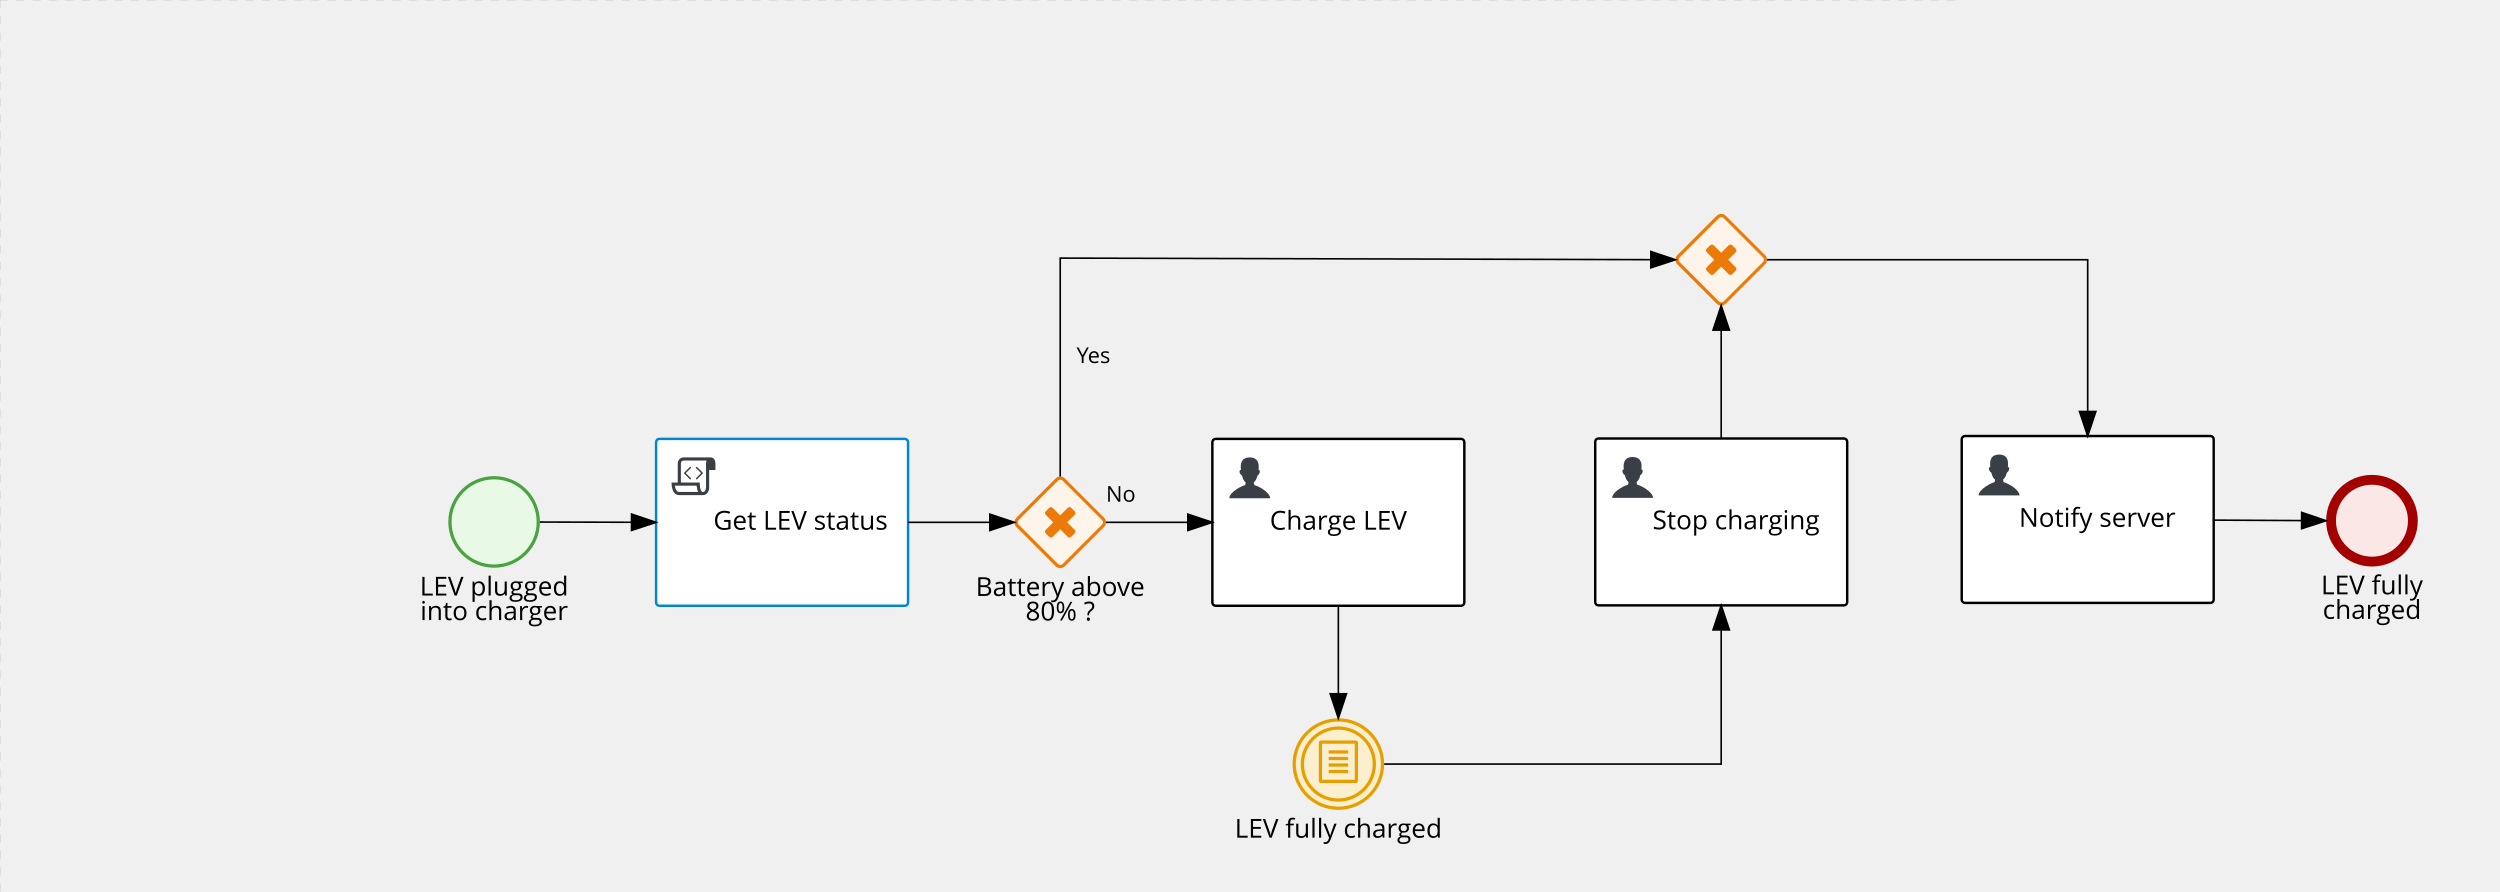
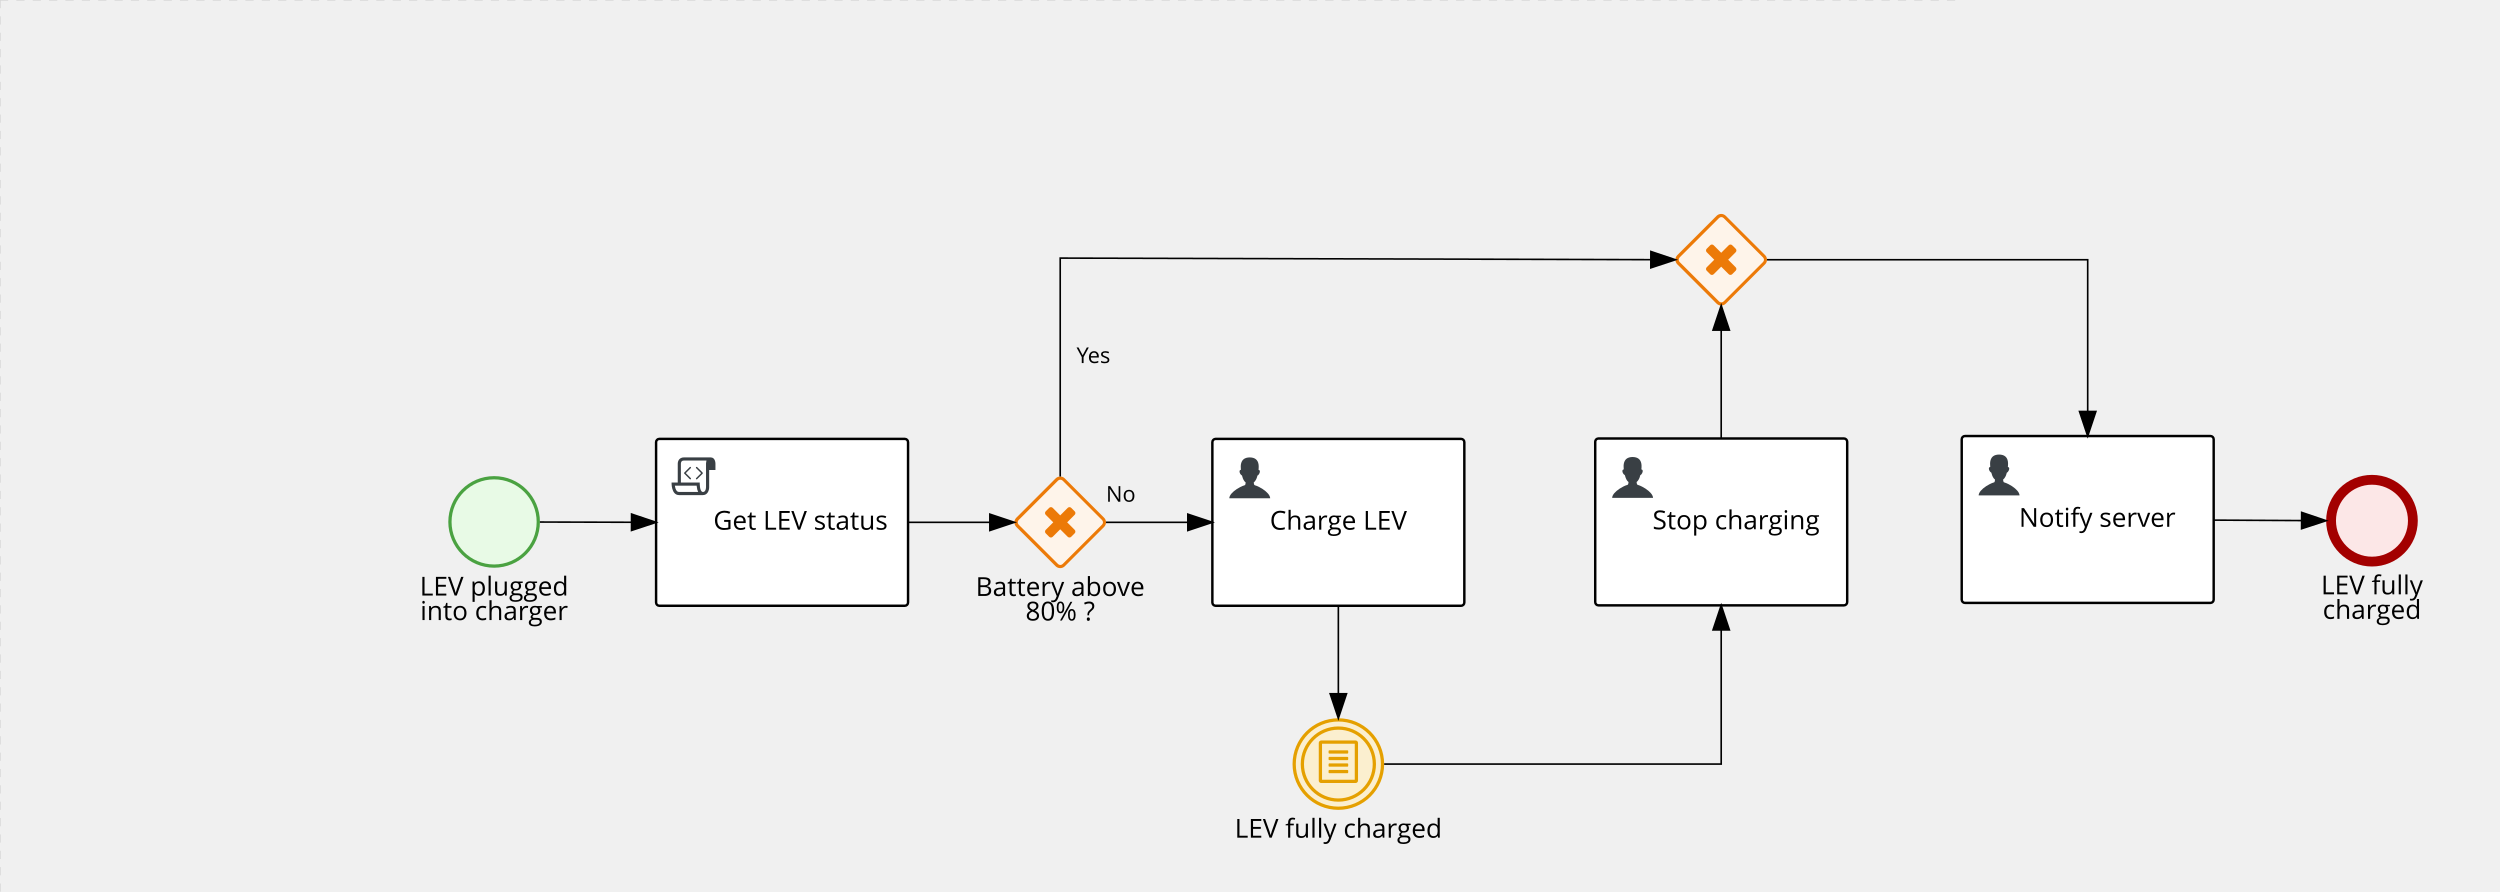
<svg xmlns="http://www.w3.org/2000/svg" version="1.1" width="1528" height="545" viewBox="0 0 1528 545">
  <defs />
  <g transform="matrix(1,0,0,1,0,0)">
    <g>
      <g>
        <g>
          <path fill="none" stroke="#d3d3d3" paint-order="fill stroke markers" d=" M 0 0 L 1200 0" stroke-miterlimit="10" stroke-opacity="0.8" stroke-dasharray="5" />
        </g>
        <g>
          <path fill="none" stroke="#d3d3d3" paint-order="fill stroke markers" d=" M 0 0 L 0 800" stroke-miterlimit="10" stroke-opacity="0.8" stroke-dasharray="5" />
        </g>
      </g>
      <g id="_4B5C4515-BD2F-43A4-8A5E-1904B69EF2A3" bpmn2nodeid="_4B5C4515-BD2F-43A4-8A5E-1904B69EF2A3" transform="matrix(1,0,0,1,620,291.25)">
        <g>
          <path fill="none" stroke="none" />
        </g>
        <g transform="matrix(0.125,0,0,0.125,0,0)">
          <g transform="matrix(1,0,0,1,0,0)">
            <path fill="#fef4ea" stroke="none" id="_4B5C4515-BD2F-43A4-8A5E-1904B69EF2A3?shapeType=BACKGROUND" paint-order="stroke fill markers" d=" M 0 0 M 224.4 4.3 C 216.4 4.3 208.4 7.3 202.3 13.4 L 13.5 202.2 C 1.3 214.4 1.3 234.2 13.5 246.4 L 202.2 435.1 C 208.3 441.2 216.4 444.2 224.3 444.2 C 232.2 444.2 240.3 441.2 246.4 435.1 L 435.1 246.4 C 447.3 234.2 447.3 214.4 435.1 202.2 L 246.5 13.4 C 240.4 7.3 232.4 4.3 224.4 4.3 L 224.4 4.3 Z" />
          </g>
          <g>
            <g transform="matrix(1,0,0,1,0,0)">
              <g transform="matrix(1,0,0,1,0,0)">
                <path fill="#ec7a08" stroke="none" id="_4B5C4515-BD2F-43A4-8A5E-1904B69EF2A3?shapeType=BORDER&amp;renderType=FILL" paint-order="stroke fill markers" d=" M 0 0 M 20.8 212.7 L 213.3 20.2 C 219.6 13.9 229.7 13.9 235.9 20.2 L 428.4 212.7 C 434.7 219 434.7 229.1 428.4 235.3 L 235.9 427.8 C 229.6 434.1 219.5 434.1 213.3 427.8 L 20.8 235.3 C 14.5 229.1 14.5 218.9 20.8 212.7 L 20.8 212.7 Z M 0 0 M 0 224 C 0 232.1 3.1 240.3 9.3 246.5 L 201.5 438.7 C 213.9 451.1 234.1 451.1 246.5 438.7 L 438.7 246.5 C 444.9 240.3 448 232.1 448 224 C 448 215.9 444.9 207.7 438.7 201.5 L 246.5 9.3 C 234.1 -3.1 213.9 -3.1 201.5 9.3 L 9.3 201.5 C 3.1 207.7 0 215.9 0 224 L 0 224 Z" />
              </g>
            </g>
          </g>
          <g>
            <g transform="matrix(1,0,0,1,0,0)">
              <g transform="matrix(1,0,0,1,0,0)">
                <path fill="#ec7a08" stroke="none" id="_4B5C4515-BD2F-43A4-8A5E-1904B69EF2A3undefined" paint-order="stroke fill markers" d=" M 0 0 M 298.2 269.2 C 298.2 272.6 297.1 275.3 294.7 277.7 L 277.7 294.7 C 275.3 297.1 272.6 298.2 269.2 298.2 C 265.8 298.2 263.1 297.1 260.7 294.7 L 224 258 L 187.2 294.8 C 184.8 297.2 182.1 298.3 178.7 298.3 C 175.3 298.3 172.6 297.2 170.2 294.8 L 153.2 277.8 C 150.8 275.4 149.7 272.7 149.7 269.3 C 149.7 265.9 150.8 263.2 153.2 260.8 L 190 224 L 153.2 187.2 C 150.8 184.8 149.7 182 149.7 178.7 C 149.7 175.3 150.8 172.5 153.2 170.2 L 170.2 153.2 C 172.6 150.8 175.3 149.7 178.7 149.7 C 182.1 149.7 184.8 150.8 187.2 153.2 L 224 190 L 260.8 153.2 C 263.2 150.8 265.9 149.7 269.3 149.7 C 272.7 149.7 275.4 150.8 277.8 153.2 L 294.8 170.2 C 297.2 172.5 298.3 175.3 298.3 178.7 C 298.3 182 297.2 184.8 294.8 187.2 L 258 224 L 294.8 260.8 C 297.1 263.1 298.2 265.9 298.2 269.2 Z" />
              </g>
            </g>
          </g>
        </g>
        <g transform="matrix(1,0,0,1,-25.74219,61)">
          <text fill="#000000" stroke="none" font-family="Open Sans" font-size="12pt" font-style="normal" font-weight="normal" text-decoration="normal" x="53.742" y="12" text-anchor="middle" dominant-baseline="alphabetic">Battery above </text>
          <text fill="#000000" stroke="none" font-family="Open Sans" font-size="12pt" font-style="normal" font-weight="normal" text-decoration="normal" x="53.742" y="27" text-anchor="middle" dominant-baseline="alphabetic">        80% ?        </text>
        </g>
      </g>
      <g id="_B5CCC057-EF30-4952-B1A7-DE82EDC33570" bpmn2nodeid="_B5CCC057-EF30-4952-B1A7-DE82EDC33570" transform="matrix(1,0,0,1,274,291)">
        <g>
          <path fill="none" stroke="none" />
        </g>
        <g transform="matrix(0.125,0,0,0.125,0,0)">
          <g transform="matrix(1,0,0,1,0,0)">
            <path fill="#e8fae6" stroke="none" id="_B5CCC057-EF30-4952-B1A7-DE82EDC33570?shapeType=BACKGROUND" paint-order="stroke fill markers" d=" M 0 0 M 444 224 C 444 263.9 434.2 300.8 414.4 334.5 C 394.7 368.2 368 394.9 334.4 414.5 C 300.8 434.1 263.9 444 224 444 C 184.1 444 147.2 434.2 113.5 414.4 C 79.8 394.7 53.1 368 33.5 334.4 C 13.9 300.8 4 263.9 4 224 C 4 184.1 13.8 147.2 33.6 113.5 C 53.4 79.8 80.1 53.1 113.6 33.5 C 147.1 13.9 184.1 4 224 4 C 263.9 4 300.8 13.8 334.5 33.6 C 368.2 53.4 394.9 80.1 414.5 113.6 C 434.1 147.1 444 184.1 444 224 Z" />
          </g>
          <g>
            <g transform="matrix(1,0,0,1,0,0)">
              <g transform="matrix(1,0,0,1,0,0)">
                <path fill="#4aa241" stroke="none" id="_B5CCC057-EF30-4952-B1A7-DE82EDC33570?shapeType=BORDER&amp;renderType=FILL" paint-order="stroke fill markers" d=" M 0 0 M 224 0 C 100.3 0 0 100.3 0 224 C 0 347.7 100.3 448 224 448 C 347.7 448 448 347.7 448 224 C 448 100.3 347.7 0 224 0 Z M 0 0 M 224 432 C 109.1 432 16 338.9 16 224 C 16 109.1 109.1 16 224 16 C 338.9 16 432 109.1 432 224 C 432 338.9 338.9 432 224 432 Z" />
              </g>
            </g>
          </g>
        </g>
        <g transform="matrix(1,0,0,1,-19.51172,61)">
          <text fill="#000000" stroke="none" font-family="Open Sans" font-size="12pt" font-style="normal" font-weight="normal" text-decoration="normal" x="47.512" y="12" text-anchor="middle" dominant-baseline="alphabetic">LEV plugged </text>
          <text fill="#000000" stroke="none" font-family="Open Sans" font-size="12pt" font-style="normal" font-weight="normal" text-decoration="normal" x="47.512" y="27" text-anchor="middle" dominant-baseline="alphabetic">into charger </text>
        </g>
      </g>
      <g id="_08F3C379-D075-4F62-9CAC-3A40F6E01151" bpmn2nodeid="_08F3C379-D075-4F62-9CAC-3A40F6E01151" transform="matrix(1,0,0,1,1024,130.75)">
        <g>
          <path fill="none" stroke="none" />
        </g>
        <g transform="matrix(0.125,0,0,0.125,0,0)">
          <g transform="matrix(1,0,0,1,0,0)">
            <path fill="#fef4ea" stroke="none" id="_08F3C379-D075-4F62-9CAC-3A40F6E01151?shapeType=BACKGROUND" paint-order="stroke fill markers" d=" M 0 0 M 224.4 4.3 C 216.4 4.3 208.4 7.3 202.3 13.4 L 13.5 202.2 C 1.3 214.4 1.3 234.2 13.5 246.4 L 202.2 435.1 C 208.3 441.2 216.4 444.2 224.3 444.2 C 232.2 444.2 240.3 441.2 246.4 435.1 L 435.1 246.4 C 447.3 234.2 447.3 214.4 435.1 202.2 L 246.5 13.4 C 240.4 7.3 232.4 4.3 224.4 4.3 L 224.4 4.3 Z" />
          </g>
          <g>
            <g transform="matrix(1,0,0,1,0,0)">
              <g transform="matrix(1,0,0,1,0,0)">
                <path fill="#ec7a08" stroke="none" id="_08F3C379-D075-4F62-9CAC-3A40F6E01151?shapeType=BORDER&amp;renderType=FILL" paint-order="stroke fill markers" d=" M 0 0 M 20.8 212.7 L 213.3 20.2 C 219.6 13.9 229.7 13.9 235.9 20.2 L 428.4 212.7 C 434.7 219 434.7 229.1 428.4 235.3 L 235.9 427.8 C 229.6 434.1 219.5 434.1 213.3 427.8 L 20.8 235.3 C 14.5 229.1 14.5 218.9 20.8 212.7 L 20.8 212.7 Z M 0 0 M 0 224 C 0 232.1 3.1 240.3 9.3 246.5 L 201.5 438.7 C 213.9 451.1 234.1 451.1 246.5 438.7 L 438.7 246.5 C 444.9 240.3 448 232.1 448 224 C 448 215.9 444.9 207.7 438.7 201.5 L 246.5 9.3 C 234.1 -3.1 213.9 -3.1 201.5 9.3 L 9.3 201.5 C 3.1 207.7 0 215.9 0 224 L 0 224 Z" />
              </g>
            </g>
          </g>
          <g>
            <g transform="matrix(1,0,0,1,0,0)">
              <g transform="matrix(1,0,0,1,0,0)">
                <path fill="#ec7a08" stroke="none" id="_08F3C379-D075-4F62-9CAC-3A40F6E01151undefined" paint-order="stroke fill markers" d=" M 0 0 M 298.2 269.2 C 298.2 272.6 297.1 275.3 294.7 277.7 L 277.7 294.7 C 275.3 297.1 272.6 298.2 269.2 298.2 C 265.8 298.2 263.1 297.1 260.7 294.7 L 224 258 L 187.2 294.8 C 184.8 297.2 182.1 298.3 178.7 298.3 C 175.3 298.3 172.6 297.2 170.2 294.8 L 153.2 277.8 C 150.8 275.4 149.7 272.7 149.7 269.3 C 149.7 265.9 150.8 263.2 153.2 260.8 L 190 224 L 153.2 187.2 C 150.8 184.8 149.7 182 149.7 178.7 C 149.7 175.3 150.8 172.5 153.2 170.2 L 170.2 153.2 C 172.6 150.8 175.3 149.7 178.7 149.7 C 182.1 149.7 184.8 150.8 187.2 153.2 L 224 190 L 260.8 153.2 C 263.2 150.8 265.9 149.7 269.3 149.7 C 272.7 149.7 275.4 150.8 277.8 153.2 L 294.8 170.2 C 297.2 172.5 298.3 175.3 298.3 178.7 C 298.3 182 297.2 184.8 294.8 187.2 L 258 224 L 294.8 260.8 C 297.1 263.1 298.2 265.9 298.2 269.2 Z" />
              </g>
            </g>
          </g>
        </g>
        <g transform="matrix(1,0,0,1,28,61)" />
      </g>
      <g id="_71F5C260-E4D3-4746-9C67-C481BD1EAB73" bpmn2nodeid="_71F5C260-E4D3-4746-9C67-C481BD1EAB73" transform="matrix(1,0,0,1,790,439)">
        <g>
          <path fill="none" stroke="none" />
        </g>
        <g transform="matrix(0.125,0,0,0.125,0,0)">
          <g transform="matrix(1,0,0,1,0,0)">
            <path fill="#fbefcf" stroke="none" id="_71F5C260-E4D3-4746-9C67-C481BD1EAB73?shapeType=BACKGROUND" paint-order="stroke fill markers" d=" M 0 0 M 444 224 C 444 263.9 434.2 300.8 414.4 334.5 C 394.7 368.2 368 394.9 334.4 414.5 C 300.8 434.1 263.9 444 224 444 C 184.1 444 147.2 434.2 113.5 414.4 C 79.8 394.7 53.1 368 33.5 334.4 C 13.9 300.8 4 263.9 4 224 C 4 184.1 13.8 147.2 33.6 113.5 C 53.4 79.8 80.1 53.1 113.6 33.5 C 147.1 13.9 184.1 4 224 4 C 263.9 4 300.8 13.8 334.5 33.6 C 368.2 53.4 394.9 80.1 414.5 113.6 C 434.1 147.1 444 184.1 444 224 Z" />
          </g>
          <g>
            <g transform="matrix(1,0,0,1,0,0)">
              <g transform="matrix(1,0,0,1,0,0)">
                <path fill="#e5a000" stroke="none" id="_71F5C260-E4D3-4746-9C67-C481BD1EAB73?shapeType=BORDER&amp;renderType=FILL" paint-order="stroke fill markers" d=" M 0 0 M 224 408 C 122.5 408 40 325.5 40 224 C 40 122.5 122.5 40 224 40 C 325.5 40 408 122.5 408 224 C 408 325.5 325.5 408 224 408 Z M 0 0 M 224 56 C 131.4 56 56 131.4 56 224 C 56 316.6 131.4 392 224 392 C 316.6 392 392 316.6 392 224 C 392 131.4 316.6 56 224 56 Z M 0 0 M 224 16 C 252.1 16 279.3 21.5 305 32.3 C 329.8 42.8 352 57.8 371.1 76.9 C 390.2 96 405.2 118.3 415.7 143 C 426.5 168.6 432 195.9 432 224 C 432 252.1 426.5 279.3 415.7 305 C 405.2 329.8 390.2 352 371.1 371.1 C 352 390.2 329.7 405.2 305 415.7 C 279.4 426.5 252.1 432 224 432 C 195.9 432 168.7 426.5 143 415.7 C 118.2 405.2 96 390.2 76.9 371.1 C 57.8 352 42.8 329.7 32.3 305 C 21.5 279.3 16 252.1 16 224 C 16 195.9 21.5 168.7 32.3 143 C 42.8 118.2 57.8 96 76.9 76.9 C 96 57.8 118.3 42.8 143 32.3 C 168.7 21.5 195.9 16 224 16 M 224 0 C 100.3 0 0 100.3 0 224 C 0 347.7 100.3 448 224 448 C 347.7 448 448 347.7 448 224 C 448 100.3 347.7 0 224 0 L 224 0 Z" />
              </g>
            </g>
          </g>
          <g>
            <g transform="matrix(1,0,0,1,0,0)">
              <g transform="matrix(1,0,0,1,0,0)">
                <path fill="#e5a000" stroke="none" id="_71F5C260-E4D3-4746-9C67-C481BD1EAB73undefined" paint-order="stroke fill markers" d=" M 0 0 M 320.2 304.7 C 320.2 308 319.1 310.8 316.7 313.2 C 314.3 315.5 311.6 316.7 308.2 316.7 L 140.2 316.7 C 136.8 316.7 134 315.5 131.7 313.2 C 129.3 310.8 128.2 308 128.2 304.7 L 128.2 120.7 C 128.2 117.4 129.3 114.5 131.7 112.2 C 134 109.9 136.8 108.7 140.2 108.7 L 308.2 108.7 C 311.6 108.7 314.3 109.9 316.7 112.2 C 319.1 114.5 320.2 117.4 320.2 120.7 L 320.2 304.7 Z M 0 0 M 304.2 300.7 L 304.2 124.7 L 144.2 124.7 L 144.2 300.7 L 304.2 300.7 Z M 0 0 M 176.2 192.7 C 176.2 191.5 176.6 190.6 177.3 189.8 C 178 189 179 188.7 180.2 188.7 L 268.2 188.7 C 269.3 188.7 270.3 189.1 271.1 189.8 C 271.9 190.5 272.2 191.5 272.2 192.7 L 272.2 200.7 C 272.2 201.9 271.8 202.8 271.1 203.6 C 270.4 204.4 269.4 204.7 268.2 204.7 L 180.2 204.7 C 179 204.7 178.1 204.3 177.3 203.6 C 176.5 202.9 176.2 201.9 176.2 200.7 L 176.2 192.7 Z M 0 0 M 176.2 160.7 C 176.2 159.5 176.6 158.6 177.3 157.8 C 178 157 179 156.7 180.2 156.7 L 268.2 156.7 C 269.3 156.7 270.3 157.1 271.1 157.8 C 271.9 158.5 272.2 159.5 272.2 160.7 L 272.2 168.7 C 272.2 169.9 271.8 170.8 271.1 171.6 C 270.4 172.4 269.4 172.7 268.2 172.7 L 180.2 172.7 C 179 172.7 178.1 172.3 177.3 171.6 C 176.5 170.9 176.2 169.9 176.2 168.7 L 176.2 160.7 Z M 0 0 M 268.2 220.7 C 269.3 220.7 270.3 221.1 271.1 221.8 C 271.9 222.5 272.2 223.5 272.2 224.7 L 272.2 232.7 C 272.2 233.9 271.8 234.8 271.1 235.6 C 270.4 236.4 269.4 236.7 268.2 236.7 L 180.2 236.7 C 179 236.7 178.1 236.3 177.3 235.6 C 176.5 234.9 176.2 233.9 176.2 232.7 L 176.2 224.7 C 176.2 223.5 176.6 222.6 177.3 221.8 C 178 221 179 220.7 180.2 220.7 L 268.2 220.7 Z M 0 0 M 268.2 252.7 C 269.3 252.7 270.3 253.1 271.1 253.8 C 271.9 254.5 272.2 255.5 272.2 256.7 L 272.2 264.7 C 272.2 265.8 271.8 266.8 271.1 267.6 C 270.4 268.4 269.4 268.7 268.2 268.7 L 180.2 268.7 C 179 268.7 178.1 268.3 177.3 267.6 C 176.5 266.9 176.2 265.9 176.2 264.7 L 176.2 256.7 C 176.2 255.5 176.6 254.6 177.3 253.8 C 178 253 179 252.7 180.2 252.7 L 268.2 252.7 Z" />
              </g>
            </g>
          </g>
        </g>
        <g transform="matrix(1,0,0,1,-35.34766,61)">
          <text fill="#000000" stroke="none" font-family="Open Sans" font-size="12pt" font-style="normal" font-weight="normal" text-decoration="normal" x="63.348" y="12" text-anchor="middle" dominant-baseline="alphabetic">LEV fully charged</text>
        </g>
      </g>
      <g id="_267D009A-15D0-4B9D-A7A2-544B05562087" bpmn2nodeid="_267D009A-15D0-4B9D-A7A2-544B05562087" transform="matrix(1,0,0,1,1421.75,290.25)">
        <g>
          <path fill="none" stroke="none" />
        </g>
        <g transform="matrix(0.125,0,0,0.125,0,0)">
          <g transform="matrix(1,0,0,1,0,0)">
            <path fill="#fce7e7" stroke="none" id="_267D009A-15D0-4B9D-A7A2-544B05562087?shapeType=BACKGROUND" paint-order="stroke fill markers" d=" M 0 0 M 444 224 C 444 263.9 434.2 300.8 414.4 334.5 C 394.7 368.2 368 394.9 334.4 414.5 C 300.8 434.1 263.9 444 224 444 C 184.1 444 147.2 434.2 113.5 414.4 C 79.8 394.7 53.1 368 33.5 334.4 C 13.9 300.8 4 263.9 4 224 C 4 184.1 13.8 147.2 33.6 113.5 C 53.4 79.8 80.1 53.1 113.6 33.5 C 147.1 13.9 184.1 4 224 4 C 263.9 4 300.8 13.8 334.5 33.6 C 368.2 53.4 394.9 80.1 414.5 113.6 C 434.1 147.1 444 184.1 444 224 Z" />
          </g>
          <g>
            <g transform="matrix(1,0,0,1,0,0)">
              <g transform="matrix(1,0,0,1,0,0)">
                <path fill="#a30000" stroke="none" id="_267D009A-15D0-4B9D-A7A2-544B05562087?shapeType=BORDER&amp;renderType=FILL" paint-order="stroke fill markers" d=" M 0 0 M 224 0 C 100.3 0 0 100.3 0 224 C 0 347.7 100.3 448 224 448 C 347.7 448 448 347.7 448 224 C 448 100.3 347.7 0 224 0 Z M 0 0 M 224 400 C 126.8 400 48 321.2 48 224 C 48 126.8 126.8 48 224 48 C 321.2 48 400 126.8 400 224 C 400 321.2 321.2 400 224 400 Z" />
              </g>
            </g>
          </g>
        </g>
        <g transform="matrix(1,0,0,1,-5.21875,61)">
          <text fill="#000000" stroke="none" font-family="Open Sans" font-size="12pt" font-style="normal" font-weight="normal" text-decoration="normal" x="33.219" y="12" text-anchor="middle" dominant-baseline="alphabetic">LEV fully </text>
          <text fill="#000000" stroke="none" font-family="Open Sans" font-size="12pt" font-style="normal" font-weight="normal" text-decoration="normal" x="33.219" y="27" text-anchor="middle" dominant-baseline="alphabetic">charged </text>
        </g>
      </g>
      <g id="_A56CAD33-A695-4F9C-985E-B90B38721AEA" bpmn2nodeid="_A56CAD33-A695-4F9C-985E-B90B38721AEA" transform="matrix(1,0,0,1,975,268)">
        <g>
          <path fill="none" stroke="none" />
        </g>
        <g transform="matrix(1,0,0,1,0,0)">
          <path fill="#ffffff" stroke="none" id="_A56CAD33-A695-4F9C-985E-B90B38721AEA?shapeType=BACKGROUND" paint-order="stroke fill markers" d=" M 2 0 L 152 0 L 152 0 A 2 2 0 0 1 154 2 L 154 100 L 154 100 A 2 2 0 0 1 152 102 L 2 102 L 2 102 A 2 2 0 0 1 0 100 L 0 2 L 0 2 A 2 2 0 0 1 2 0 Z" />
        </g>
        <g transform="matrix(1,0,0,1,0,0)">
          <path fill="none" stroke="#000000" id="_A56CAD33-A695-4F9C-985E-B90B38721AEA?shapeType=BORDER&amp;renderType=STROKE" paint-order="fill stroke markers" d=" M 2 0 L 152 0 L 152 0 A 2 2 0 0 1 154 2 L 154 100 L 154 100 A 2 2 0 0 1 152 102 L 2 102 L 2 102 A 2 2 0 0 1 0 100 L 0 2 L 0 2 A 2 2 0 0 1 2 0 Z" stroke-miterlimit="10" stroke-width="1.5" stroke-dasharray="" />
        </g>
        <g>
          <g transform="matrix(0.06,0,0,0.06,9.4,9.4)">
            <g transform="matrix(1,0,0,1,0,0)">
              <path fill="#393f44" stroke="none" id="_A56CAD33-A695-4F9C-985E-B90B38721AEAundefined" paint-order="stroke fill markers" d=" M 0 0 M 16 445.21 C 16 440.869 18.784 431.129 22.001 424.217 C 35.768 394.64 77.283 359.28 129 333.084 C 144.516 325.224 157.347 319.964 167.807 317.174 C 171.932 316.074 175.729 314.414 176.525 313.363 C 178.894 310.234 180.914 302.908 181.727 294.5 L 182.5 286.5 L 178.507 283.455 C 166.303 274.146 154.284 251.678 148.04 226.5 C 145.611 216.707 145.056 215.462 142.984 215.158 C 141.703 214.97 138.083 212.243 134.939 209.099 C 123.233 197.393 116.891 177.376 121.44 166.49 C 123.002 162.751 128.155 159.01 131.75 159.004 C 134.448 159 134.471 158.603 132.914 138.788 C 130.927 113.496 134.279 92.265 143.132 74.076 C 152.232 55.38 167.569 42.882 189.049 36.66 C 210.203 30.532 237.797 30.532 258.951 36.66 C 300.042 48.563 318.958 83.806 314.955 141 C 314.32 150.075 313.624 157.788 313.409 158.14 C 313.194 158.493 314.575 159.073 316.479 159.43 C 328.929 161.766 330.986 177.018 321.496 196.621 C 316.903 206.109 309.357 214.508 304.817 215.185 C 303.023 215.453 302.293 217.146 299.943 226.5 C 296.659 239.567 294.474 245.305 287.948 257.995 C 282.491 268.606 273.035 281.109 268.108 284.229 L 264.871 286.278 L 265.518 292.889 C 266.345 301.33 268.639 309.871 270.877 312.837 C 272.067 314.415 275.002 315.79 280.063 317.139 C 291.069 320.075 303.617 325.274 321 334.102 C 369.815 358.891 410.848 393.758 425.032 422.5 C 429.07 430.682 432 440.232 432 445.21 L 432 448 L 224 448 L 16 448 L 16 445.21 Z" />
            </g>
          </g>
        </g>
        <g transform="matrix(1,0,0,1,4.04,13.68)">
          <g transform="matrix(0.04,0,0,0.04,63.36,69.12)">
            <g transform="matrix(1,0,0,1,0,0)">
              <path fill="none" stroke="none" />
            </g>
            <g transform="matrix(1,0,0,1,0,0)">
              <path fill="none" stroke="none" />
            </g>
          </g>
        </g>
        <g transform="matrix(1,0,0,1,35,43.5)">
          <text fill="#000000" stroke="none" font-family="Open Sans" font-size="12pt" font-style="normal" font-weight="normal" text-decoration="normal" x="51.082" y="12" text-anchor="middle" dominant-baseline="alphabetic">Stop charging</text>
        </g>
      </g>
      <g id="_2D353FE5-7EA9-4442-9D02-125BDD913A92" bpmn2nodeid="_2D353FE5-7EA9-4442-9D02-125BDD913A92" transform="matrix(1,0,0,1,741,268.25)">
        <g>
          <path fill="none" stroke="none" />
        </g>
        <g transform="matrix(1,0,0,1,0,0)">
          <path fill="#ffffff" stroke="none" id="_2D353FE5-7EA9-4442-9D02-125BDD913A92?shapeType=BACKGROUND" paint-order="stroke fill markers" d=" M 2 0 L 152 0 L 152 0 A 2 2 0 0 1 154 2 L 154 100 L 154 100 A 2 2 0 0 1 152 102 L 2 102 L 2 102 A 2 2 0 0 1 0 100 L 0 2 L 0 2 A 2 2 0 0 1 2 0 Z" />
        </g>
        <g transform="matrix(1,0,0,1,0,0)">
          <path fill="none" stroke="#000000" id="_2D353FE5-7EA9-4442-9D02-125BDD913A92?shapeType=BORDER&amp;renderType=STROKE" paint-order="fill stroke markers" d=" M 2 0 L 152 0 L 152 0 A 2 2 0 0 1 154 2 L 154 100 L 154 100 A 2 2 0 0 1 152 102 L 2 102 L 2 102 A 2 2 0 0 1 0 100 L 0 2 L 0 2 A 2 2 0 0 1 2 0 Z" stroke-miterlimit="10" stroke-width="1.5" stroke-dasharray="" />
        </g>
        <g>
          <g transform="matrix(0.06,0,0,0.06,9.4,9.4)">
            <g transform="matrix(1,0,0,1,0,0)">
              <path fill="#393f44" stroke="none" id="_2D353FE5-7EA9-4442-9D02-125BDD913A92undefined" paint-order="stroke fill markers" d=" M 0 0 M 16 445.21 C 16 440.869 18.784 431.129 22.001 424.217 C 35.768 394.64 77.283 359.28 129 333.084 C 144.516 325.224 157.347 319.964 167.807 317.174 C 171.932 316.074 175.729 314.414 176.525 313.363 C 178.894 310.234 180.914 302.908 181.727 294.5 L 182.5 286.5 L 178.507 283.455 C 166.303 274.146 154.284 251.678 148.04 226.5 C 145.611 216.707 145.056 215.462 142.984 215.158 C 141.703 214.97 138.083 212.243 134.939 209.099 C 123.233 197.393 116.891 177.376 121.44 166.49 C 123.002 162.751 128.155 159.01 131.75 159.004 C 134.448 159 134.471 158.603 132.914 138.788 C 130.927 113.496 134.279 92.265 143.132 74.076 C 152.232 55.38 167.569 42.882 189.049 36.66 C 210.203 30.532 237.797 30.532 258.951 36.66 C 300.042 48.563 318.958 83.806 314.955 141 C 314.32 150.075 313.624 157.788 313.409 158.14 C 313.194 158.493 314.575 159.073 316.479 159.43 C 328.929 161.766 330.986 177.018 321.496 196.621 C 316.903 206.109 309.357 214.508 304.817 215.185 C 303.023 215.453 302.293 217.146 299.943 226.5 C 296.659 239.567 294.474 245.305 287.948 257.995 C 282.491 268.606 273.035 281.109 268.108 284.229 L 264.871 286.278 L 265.518 292.889 C 266.345 301.33 268.639 309.871 270.877 312.837 C 272.067 314.415 275.002 315.79 280.063 317.139 C 291.069 320.075 303.617 325.274 321 334.102 C 369.815 358.891 410.848 393.758 425.032 422.5 C 429.07 430.682 432 440.232 432 445.21 L 432 448 L 224 448 L 16 448 L 16 445.21 Z" />
            </g>
          </g>
        </g>
        <g transform="matrix(1,0,0,1,4.04,13.68)">
          <g transform="matrix(0.04,0,0,0.04,63.36,69.12)">
            <g transform="matrix(1,0,0,1,0,0)">
              <path fill="none" stroke="none" />
            </g>
            <g transform="matrix(1,0,0,1,0,0)">
              <path fill="none" stroke="none" />
            </g>
          </g>
        </g>
        <g transform="matrix(1,0,0,1,35.09375,43.5)">
          <text fill="#000000" stroke="none" font-family="Open Sans" font-size="12pt" font-style="normal" font-weight="normal" text-decoration="normal" x="41.906" y="12" text-anchor="middle" dominant-baseline="alphabetic">Charge LEV</text>
        </g>
      </g>
      <g id="_7B8415BA-DBC8-49F2-ABD2-9E426F52D6A6" bpmn2nodeid="_7B8415BA-DBC8-49F2-ABD2-9E426F52D6A6" transform="matrix(1,0,0,1,1199,266.5)">
        <g>
          <path fill="none" stroke="none" />
        </g>
        <g transform="matrix(1,0,0,1,0,0)">
          <path fill="#ffffff" stroke="none" id="_7B8415BA-DBC8-49F2-ABD2-9E426F52D6A6?shapeType=BACKGROUND" paint-order="stroke fill markers" d=" M 2 0 L 152 0 L 152 0 A 2 2 0 0 1 154 2 L 154 100 L 154 100 A 2 2 0 0 1 152 102 L 2 102 L 2 102 A 2 2 0 0 1 0 100 L 0 2 L 0 2 A 2 2 0 0 1 2 0 Z" />
        </g>
        <g transform="matrix(1,0,0,1,0,0)">
          <path fill="none" stroke="#000000" id="_7B8415BA-DBC8-49F2-ABD2-9E426F52D6A6?shapeType=BORDER&amp;renderType=STROKE" paint-order="fill stroke markers" d=" M 2 0 L 152 0 L 152 0 A 2 2 0 0 1 154 2 L 154 100 L 154 100 A 2 2 0 0 1 152 102 L 2 102 L 2 102 A 2 2 0 0 1 0 100 L 0 2 L 0 2 A 2 2 0 0 1 2 0 Z" stroke-miterlimit="10" stroke-width="1.5" stroke-dasharray="" />
        </g>
        <g>
          <g transform="matrix(0.06,0,0,0.06,9.4,9.4)">
            <g transform="matrix(1,0,0,1,0,0)">
              <path fill="#393f44" stroke="none" id="_7B8415BA-DBC8-49F2-ABD2-9E426F52D6A6undefined" paint-order="stroke fill markers" d=" M 0 0 M 16 445.21 C 16 440.869 18.784 431.129 22.001 424.217 C 35.768 394.64 77.283 359.28 129 333.084 C 144.516 325.224 157.347 319.964 167.807 317.174 C 171.932 316.074 175.729 314.414 176.525 313.363 C 178.894 310.234 180.914 302.908 181.727 294.5 L 182.5 286.5 L 178.507 283.455 C 166.303 274.146 154.284 251.678 148.04 226.5 C 145.611 216.707 145.056 215.462 142.984 215.158 C 141.703 214.97 138.083 212.243 134.939 209.099 C 123.233 197.393 116.891 177.376 121.44 166.49 C 123.002 162.751 128.155 159.01 131.75 159.004 C 134.448 159 134.471 158.603 132.914 138.788 C 130.927 113.496 134.279 92.265 143.132 74.076 C 152.232 55.38 167.569 42.882 189.049 36.66 C 210.203 30.532 237.797 30.532 258.951 36.66 C 300.042 48.563 318.958 83.806 314.955 141 C 314.32 150.075 313.624 157.788 313.409 158.14 C 313.194 158.493 314.575 159.073 316.479 159.43 C 328.929 161.766 330.986 177.018 321.496 196.621 C 316.903 206.109 309.357 214.508 304.817 215.185 C 303.023 215.453 302.293 217.146 299.943 226.5 C 296.659 239.567 294.474 245.305 287.948 257.995 C 282.491 268.606 273.035 281.109 268.108 284.229 L 264.871 286.278 L 265.518 292.889 C 266.345 301.33 268.639 309.871 270.877 312.837 C 272.067 314.415 275.002 315.79 280.063 317.139 C 291.069 320.075 303.617 325.274 321 334.102 C 369.815 358.891 410.848 393.758 425.032 422.5 C 429.07 430.682 432 440.232 432 445.21 L 432 448 L 224 448 L 16 448 L 16 445.21 Z" />
            </g>
          </g>
        </g>
        <g transform="matrix(1,0,0,1,4.04,13.68)">
          <g transform="matrix(0.04,0,0,0.04,63.36,69.12)">
            <g transform="matrix(1,0,0,1,0,0)">
              <path fill="none" stroke="none" />
            </g>
            <g transform="matrix(1,0,0,1,0,0)">
              <path fill="none" stroke="none" />
            </g>
          </g>
        </g>
        <g transform="matrix(1,0,0,1,35,43.5)">
          <text fill="#000000" stroke="none" font-family="Open Sans" font-size="12pt" font-style="normal" font-weight="normal" text-decoration="normal" x="47.863" y="12" text-anchor="middle" dominant-baseline="alphabetic">Notify server</text>
        </g>
      </g>
      <g id="_8F596190-157C-4928-8E80-0404A342CAF7" bpmn2nodeid="_8F596190-157C-4928-8E80-0404A342CAF7">
        <g>
          <path fill="none" stroke="#000000" paint-order="fill stroke markers" d=" M 648 291.25 L 648 157.75 L 1009 158.71" stroke-miterlimit="10" stroke-dasharray="" />
        </g>
        <g transform="matrix(1,0,0,1,648,291.25)" />
        <g transform="matrix(-0.002659565,0.9999965,-0.9999965,-0.002659565,1024.013,153.75)">
          <path fill="#000000" stroke="#000000" paint-order="fill stroke markers" d=" M 10 15 L 0 15 L 5 0 Z" stroke-miterlimit="10" stroke-dasharray="" />
        </g>
        <g transform="matrix(1,0,0,1,658,211.5)">
          <text fill="#000000" stroke="none" font-family="Open Sans" font-size="10pt" font-style="normal" font-weight="normal" text-decoration="normal" x="0" y="10.4" text-anchor="start" dominant-baseline="alphabetic">Yes                                 </text>
        </g>
      </g>
      <g id="_C92D2FE5-BDF6-4644-A873-4E2D21BAF909" bpmn2nodeid="_C92D2FE5-BDF6-4644-A873-4E2D21BAF909">
        <g>
          <path fill="none" stroke="#000000" paint-order="fill stroke markers" d=" M 1080 158.75 L 1276 158.75 L 1276 251.5" stroke-miterlimit="10" stroke-dasharray="" />
        </g>
        <g transform="matrix(1,0,0,1,1080,158.75)" />
        <g transform="matrix(-1,1.2246467991473532e-16,-1.2246467991473532e-16,-1,1281,266.5)">
          <path fill="#000000" stroke="#000000" paint-order="fill stroke markers" d=" M 10 15 L 0 15 L 5 0 Z" stroke-miterlimit="10" stroke-dasharray="" />
        </g>
        <g transform="matrix(1,0,0,1,1080,148.75)" />
      </g>
      <g id="_49458C81-71A1-4223-A836-1BB2FD4FA9A5" bpmn2nodeid="_49458C81-71A1-4223-A836-1BB2FD4FA9A5">
        <g>
          <path fill="none" stroke="#000000" paint-order="fill stroke markers" d=" M 1353 317.896 L 1406.75 318.173" stroke-miterlimit="10" stroke-dasharray="" />
        </g>
        <g transform="matrix(1,0,0,1,1353,317.8962)" />
        <g transform="matrix(-0.005145729,0.9999868,-0.9999868,-0.005145729,1421.776,313.2501)">
          <path fill="#000000" stroke="#000000" paint-order="fill stroke markers" d=" M 10 15 L 0 15 L 5 0 Z" stroke-miterlimit="10" stroke-dasharray="" />
        </g>
        <g transform="matrix(1,0,0,1,1353.051,308.0732)" />
      </g>
      <g id="_BA648518-7868-42EE-ACF9-2CA76042FD84" bpmn2nodeid="_BA648518-7868-42EE-ACF9-2CA76042FD84">
        <g>
          <path fill="none" stroke="#000000" paint-order="fill stroke markers" d=" M 676 319.25 L 726 319.25" stroke-miterlimit="10" stroke-dasharray="" />
        </g>
        <g transform="matrix(1,0,0,1,676,319.25)" />
        <g transform="matrix(6.123233995736766e-17,1,-1,6.123233995736766e-17,741,314.25)">
          <path fill="#000000" stroke="#000000" paint-order="fill stroke markers" d=" M 10 15 L 0 15 L 5 0 Z" stroke-miterlimit="10" stroke-dasharray="" />
        </g>
        <g transform="matrix(1,0,0,1,676,296.25)">
          <text fill="#000000" stroke="none" font-family="Open Sans" font-size="10pt" font-style="normal" font-weight="normal" text-decoration="normal" x="0" y="10.4" text-anchor="start" dominant-baseline="alphabetic">No              </text>
        </g>
      </g>
      <g id="_C8C6B21E-D2CE-49E6-902E-57F88E2BE16D" bpmn2nodeid="_C8C6B21E-D2CE-49E6-902E-57F88E2BE16D">
        <g>
          <path fill="none" stroke="#000000" paint-order="fill stroke markers" d=" M 818 370.25 L 818 424" stroke-miterlimit="10" stroke-dasharray="" />
        </g>
        <g transform="matrix(1,0,0,1,818,370.25)" />
        <g transform="matrix(-1,1.2246467991473532e-16,-1.2246467991473532e-16,-1,823,439)">
          <path fill="#000000" stroke="#000000" paint-order="fill stroke markers" d=" M 10 15 L 0 15 L 5 0 Z" stroke-miterlimit="10" stroke-dasharray="" />
        </g>
        <g transform="matrix(1,0,0,1,828,404.625)" />
      </g>
      <g id="_CF46A1A9-0F49-4132-B283-E0B87511EA5F" bpmn2nodeid="_CF46A1A9-0F49-4132-B283-E0B87511EA5F">
        <g>
          <path fill="none" stroke="#000000" paint-order="fill stroke markers" d=" M 846 467 L 1052 467 L 1052 385" stroke-miterlimit="10" stroke-dasharray="" />
        </g>
        <g transform="matrix(1,0,0,1,846,467)" />
        <g transform="matrix(1,0,0,1,1047,370)">
          <path fill="#000000" stroke="#000000" paint-order="fill stroke markers" d=" M 10 15 L 0 15 L 5 0 Z" stroke-miterlimit="10" stroke-dasharray="" />
        </g>
        <g transform="matrix(1,0,0,1,849,457)" />
      </g>
      <g id="_8E979A52-2DFD-42E6-AFFD-8E4CE717A781" bpmn2nodeid="_8E979A52-2DFD-42E6-AFFD-8E4CE717A781">
        <g>
          <path fill="none" stroke="#000000" paint-order="fill stroke markers" d=" M 1052 268 L 1052 201.75" stroke-miterlimit="10" stroke-dasharray="" />
        </g>
        <g transform="matrix(1,0,0,1,1052,268)" />
        <g transform="matrix(1,0,0,1,1047,186.75)">
          <path fill="#000000" stroke="#000000" paint-order="fill stroke markers" d=" M 10 15 L 0 15 L 5 0 Z" stroke-miterlimit="10" stroke-dasharray="" />
        </g>
        <g transform="matrix(1,0,0,1,1062,227.375)" />
      </g>
      <g transform="matrix(1,0,0,1,620,291.25)" />
      <g transform="matrix(1,0,0,1,274,291)" />
      <g transform="matrix(1,0,0,1,1024,130.75)" />
      <g transform="matrix(1,0,0,1,790,439)" />
      <g transform="matrix(1,0,0,1,1421.75,290.25)" />
      <g transform="matrix(1,0,0,1,975,268)" />
      <g transform="matrix(1,0,0,1,741,268.25)" />
      <g transform="matrix(1,0,0,1,1199,266.5)" />
      <g id="_00CB8FBA-5BE4-4E2A-A73D-FD6F79FF0930" bpmn2nodeid="_00CB8FBA-5BE4-4E2A-A73D-FD6F79FF0930" transform="matrix(1,0,0,1,401,268.25)">
        <g>
          <path fill="none" stroke="none" />
        </g>
        <g transform="matrix(1,0,0,1,0,0)">
          <path fill="#ffffff" stroke="none" id="_00CB8FBA-5BE4-4E2A-A73D-FD6F79FF0930?shapeType=BACKGROUND" paint-order="stroke fill markers" d=" M 2 0 L 152 0 L 152 0 A 2 2 0 0 1 154 2 L 154 100 L 154 100 A 2 2 0 0 1 152 102 L 2 102 L 2 102 A 2 2 0 0 1 0 100 L 0 2 L 0 2 A 2 2 0 0 1 2 0 Z" />
        </g>
        <g transform="matrix(1,0,0,1,0,0)">
-           <path fill="none" stroke="rgb(0,136,206)" id="_00CB8FBA-5BE4-4E2A-A73D-FD6F79FF0930?shapeType=BORDER&amp;renderType=STROKE" paint-order="fill stroke markers" d=" M 2 0 L 152 0 L 152 0 A 2 2 0 0 1 154 2 L 154 100 L 154 100 A 2 2 0 0 1 152 102 L 2 102 L 2 102 A 2 2 0 0 1 0 100 L 0 2 L 0 2 A 2 2 0 0 1 2 0 Z" stroke-miterlimit="10" stroke-width="1.5" stroke-dasharray="" />
+           <path fill="none" stroke="#000000" id="_00CB8FBA-5BE4-4E2A-A73D-FD6F79FF0930?shapeType=BORDER&amp;renderType=STROKE" paint-order="fill stroke markers" d=" M 2 0 L 152 0 L 152 0 A 2 2 0 0 1 154 2 L 154 100 L 154 100 A 2 2 0 0 1 152 102 L 2 102 L 2 102 A 2 2 0 0 1 0 100 L 0 2 L 0 2 A 2 2 0 0 1 2 0 Z" stroke-miterlimit="10" stroke-width="1.5" stroke-dasharray="" />
        </g>
        <g>
          <g transform="matrix(0.06,0,0,0.06,9.4,9.4)">
            <g transform="matrix(1,0,0,1,0,0)">
              <path fill="#393f44" stroke="none" id="_00CB8FBA-5BE4-4E2A-A73D-FD6F79FF0930undefined" paint-order="stroke fill markers" d=" M 0 0 M 197.3 130.2 C 194.4 127.3 189.6 127.3 186.7 130.2 L 130.2 186.7 C 127.3 189.6 127.3 194.4 130.2 197.3 L 186.7 253.8 C 188.1 255.3 190.1 256 192 256 C 193.9 256 195.9 255.3 197.3 253.7 C 200.2 250.8 200.2 246 197.3 243.1 L 146.2 192 L 197.3 140.8 C 200.2 137.9 200.2 133.1 197.3 130.2 Z" />
            </g>
            <g transform="matrix(1,0,0,1,0,0)">
              <path fill="#393f44" stroke="none" id="_00CB8FBA-5BE4-4E2A-A73D-FD6F79FF0930undefined" paint-order="stroke fill markers" d=" M 0 0 M 261.3 130.2 C 258.4 127.3 253.6 127.3 250.7 130.2 C 247.8 133.1 247.8 137.9 250.7 140.8 L 301.8 191.9 L 250.7 243 C 247.8 245.9 247.8 250.7 250.7 253.6 C 252.1 255.3 254.1 256 256 256 C 257.9 256 259.9 255.3 261.3 253.8 L 317.8 197.3 C 320.7 194.4 320.7 189.6 317.8 186.7 L 261.3 130.2 Z" />
            </g>
            <g transform="matrix(1,0,0,1,0,0)">
              <path fill="#393f44" stroke="none" id="_00CB8FBA-5BE4-4E2A-A73D-FD6F79FF0930undefined" paint-order="stroke fill markers" d=" M 0 0 M 400 32 C 400 32 152.8 32 128 32 C 62 32 64 96 64 96 L 64 288 L 1 288 C 1 288 -4 416 78 416 L 320 416 C 368 416 384 368 384 336 C 384 314.2 384 224.4 384 160 L 448 160 L 448 96 C 448 96 449 32 400 32 Z M 0 0 M 78 383.9 C 68.5 383.9 61.6 381.1 55.5 374.9 C 43.4 362.4 37.5 339.6 34.9 320 L 256.9 320 C 257.1 322.7 257.3 325.4 257.6 328.2 C 260 351.6 264.7 370.1 271.9 383.9 L 78 383.9 L 78 383.9 Z M 0 0 M 352 336 C 352 345.9 349.6 360.3 342.9 371 C 337.2 380.1 330.4 384 320 384 C 285 384 288 288 288 288 L 96 288 L 96 96 L 96 95.9 L 96 95.1 C 96 90.6 97.6 78.3 104.7 71.2 C 106.5 69.4 111.9 64 128 64 L 356.5 64 C 354.4 72.8 352.8 81.8 352.2 89.9 C 352.2 90.5 352.1 91.1 352.1 91.7 C 352.1 92 352.1 92.3 352.1 92.6 C 352 94.8 352 96 352 96 L 352 160 L 352 336 Z" />
            </g>
          </g>
        </g>
        <g transform="matrix(1,0,0,1,35,43.5)">
          <text fill="#000000" stroke="none" font-family="Open Sans" font-size="12pt" font-style="normal" font-weight="normal" text-decoration="normal" x="53.297" y="12" text-anchor="middle" dominant-baseline="alphabetic">Get LEV status</text>
        </g>
      </g>
      <g id="_19D786FC-D7FB-4C03-B719-FF352D327937" bpmn2nodeid="_19D786FC-D7FB-4C03-B719-FF352D327937">
        <g>
          <path fill="none" stroke="#000000" paint-order="fill stroke markers" d=" M 330 319.071 L 386 319.212" stroke-miterlimit="10" stroke-dasharray="" />
        </g>
        <g transform="matrix(1,0,0,1,330,319.0707)" />
        <g transform="matrix(-0.002525244,0.9999968,-0.9999968,-0.002525244,401.0126,314.25)">
          <path fill="#000000" stroke="#000000" paint-order="fill stroke markers" d=" M 10 15 L 0 15 L 5 0 Z" stroke-miterlimit="10" stroke-dasharray="" />
        </g>
        <g transform="matrix(1,0,0,1,330.0253,309.1604)" />
      </g>
      <g id="_B98D2DA4-13BD-46E5-80C0-3EDC1DD0232F" bpmn2nodeid="_B98D2DA4-13BD-46E5-80C0-3EDC1DD0232F">
        <g>
          <path fill="none" stroke="#000000" paint-order="fill stroke markers" d=" M 555 319.25 L 605 319.25" stroke-miterlimit="10" stroke-dasharray="" />
        </g>
        <g transform="matrix(1,0,0,1,555,319.25)" />
        <g transform="matrix(6.123233995736766e-17,1,-1,6.123233995736766e-17,620,314.25)">
          <path fill="#000000" stroke="#000000" paint-order="fill stroke markers" d=" M 10 15 L 0 15 L 5 0 Z" stroke-miterlimit="10" stroke-dasharray="" />
        </g>
        <g transform="matrix(1,0,0,1,555,309.25)" />
      </g>
      <g transform="matrix(1,0,0,1,401,268.25)" />
    </g>
  </g>
</svg>
